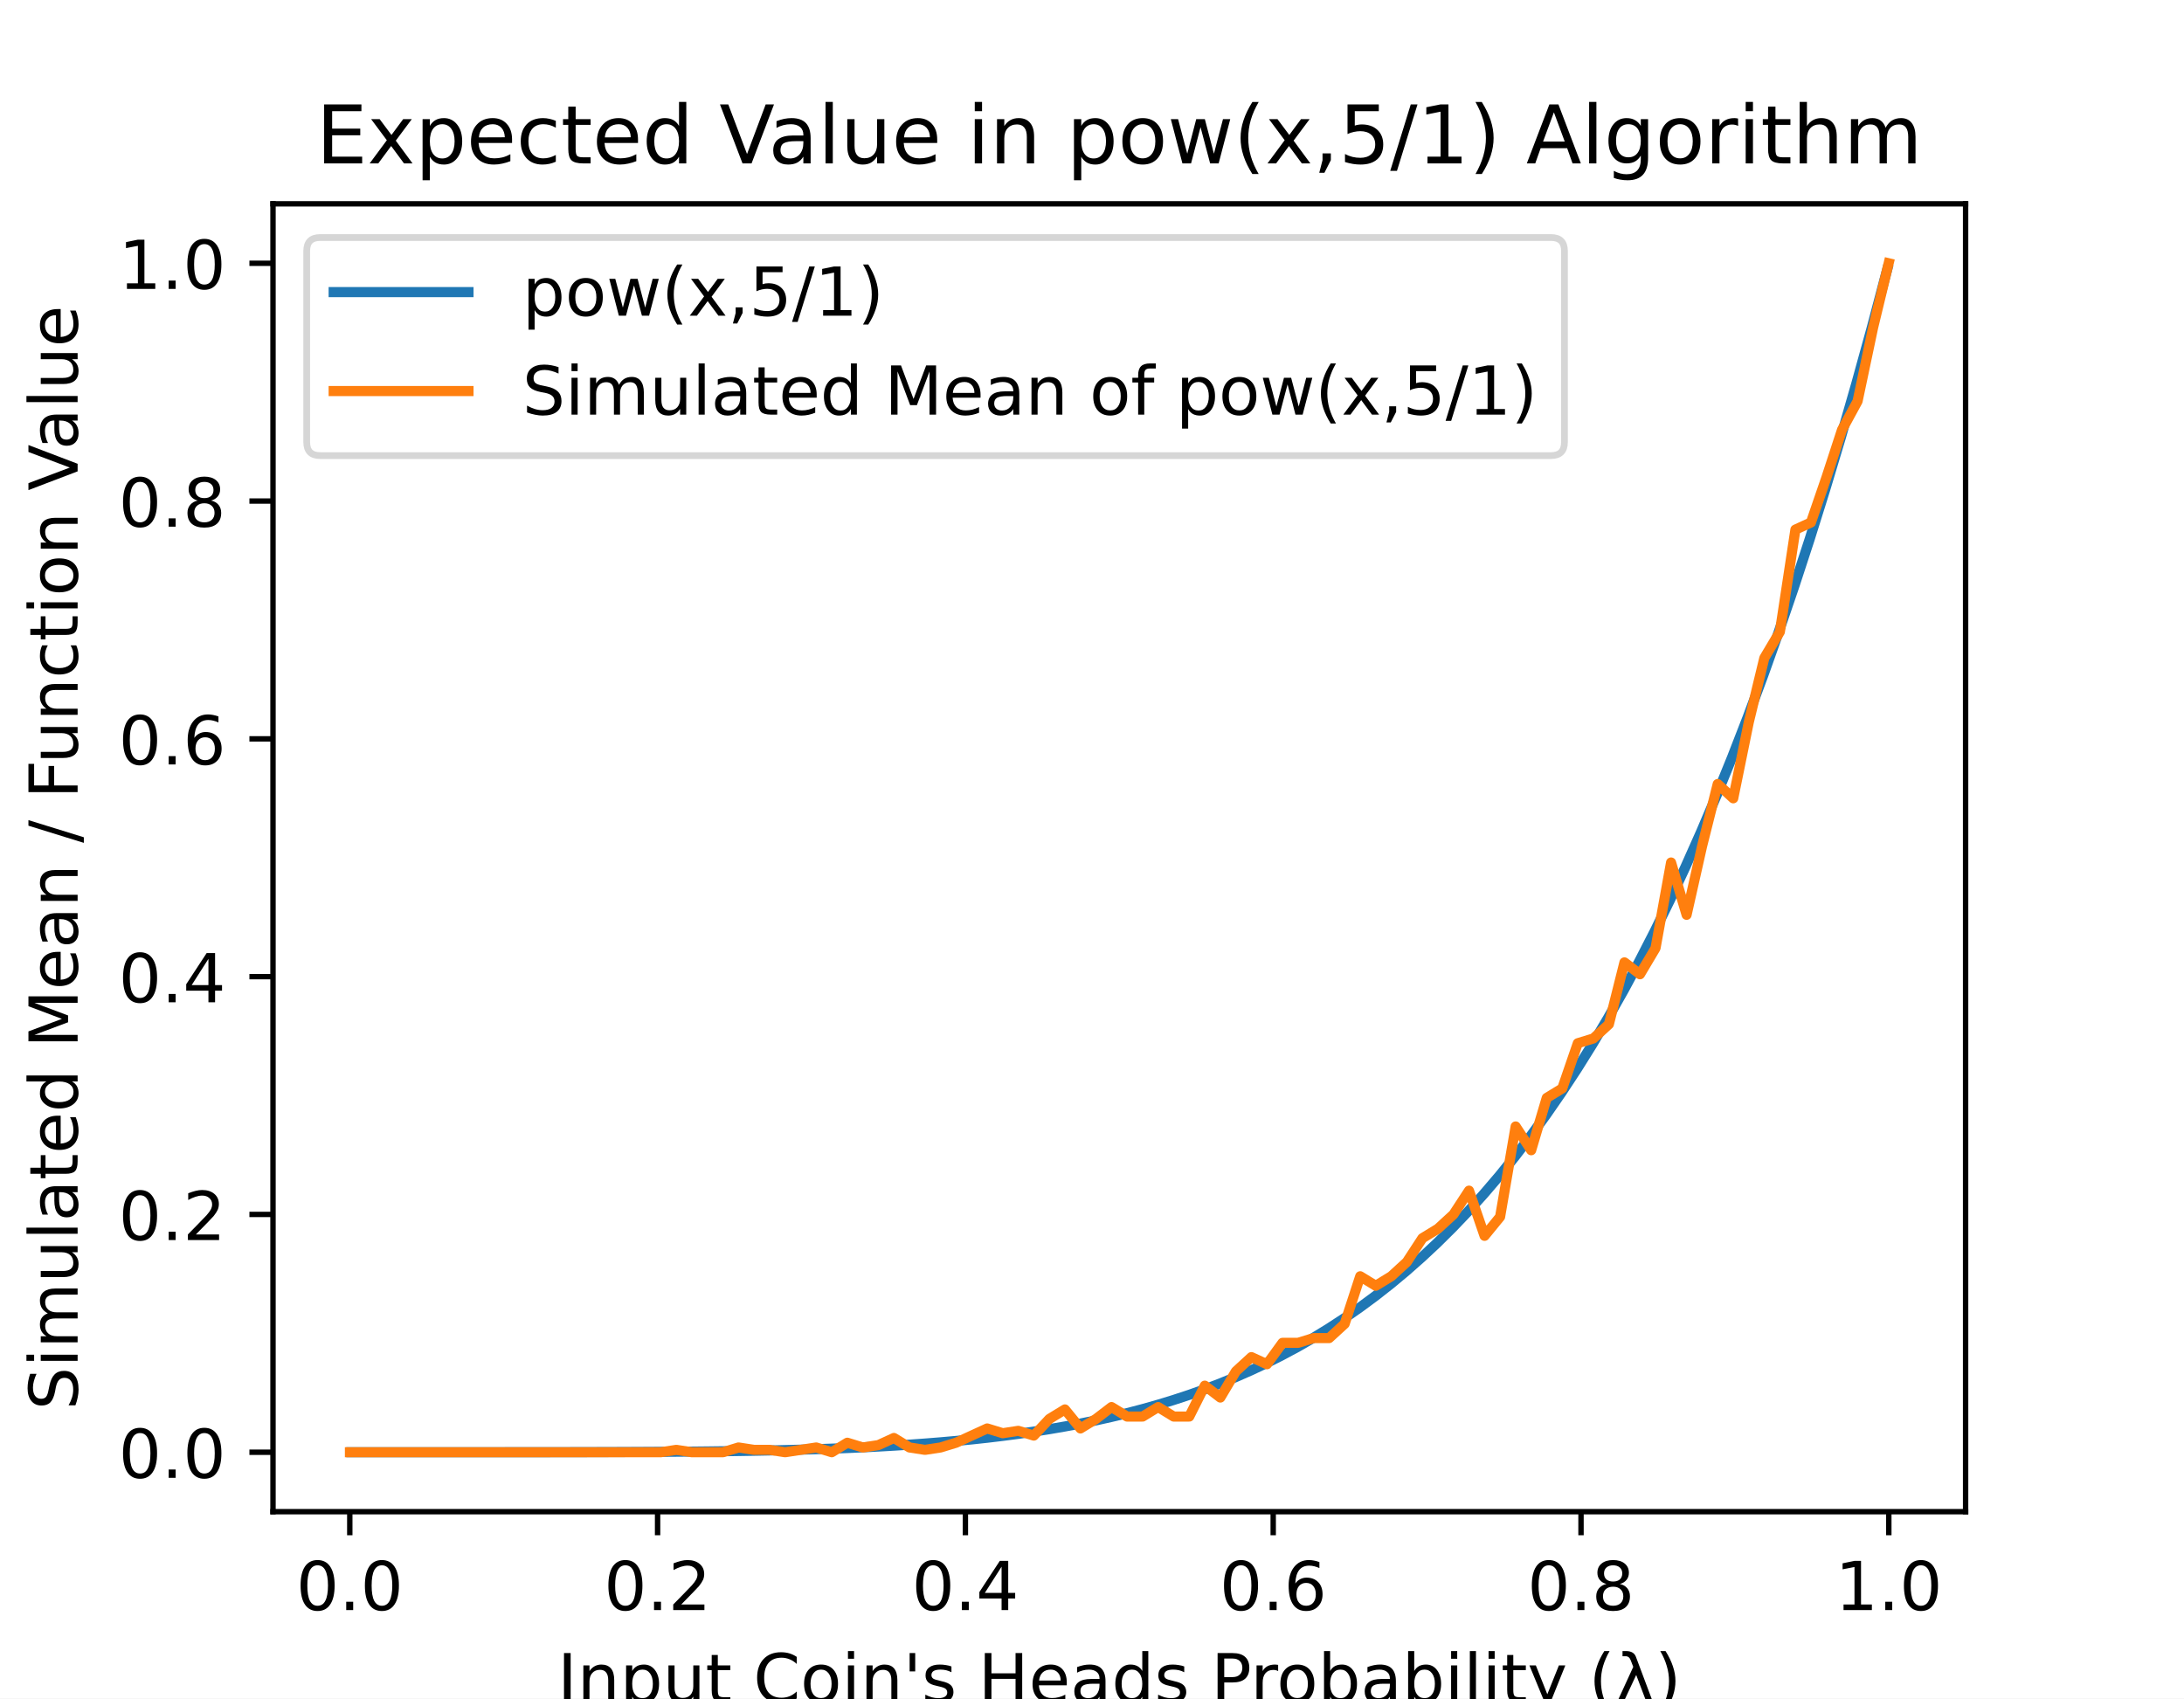
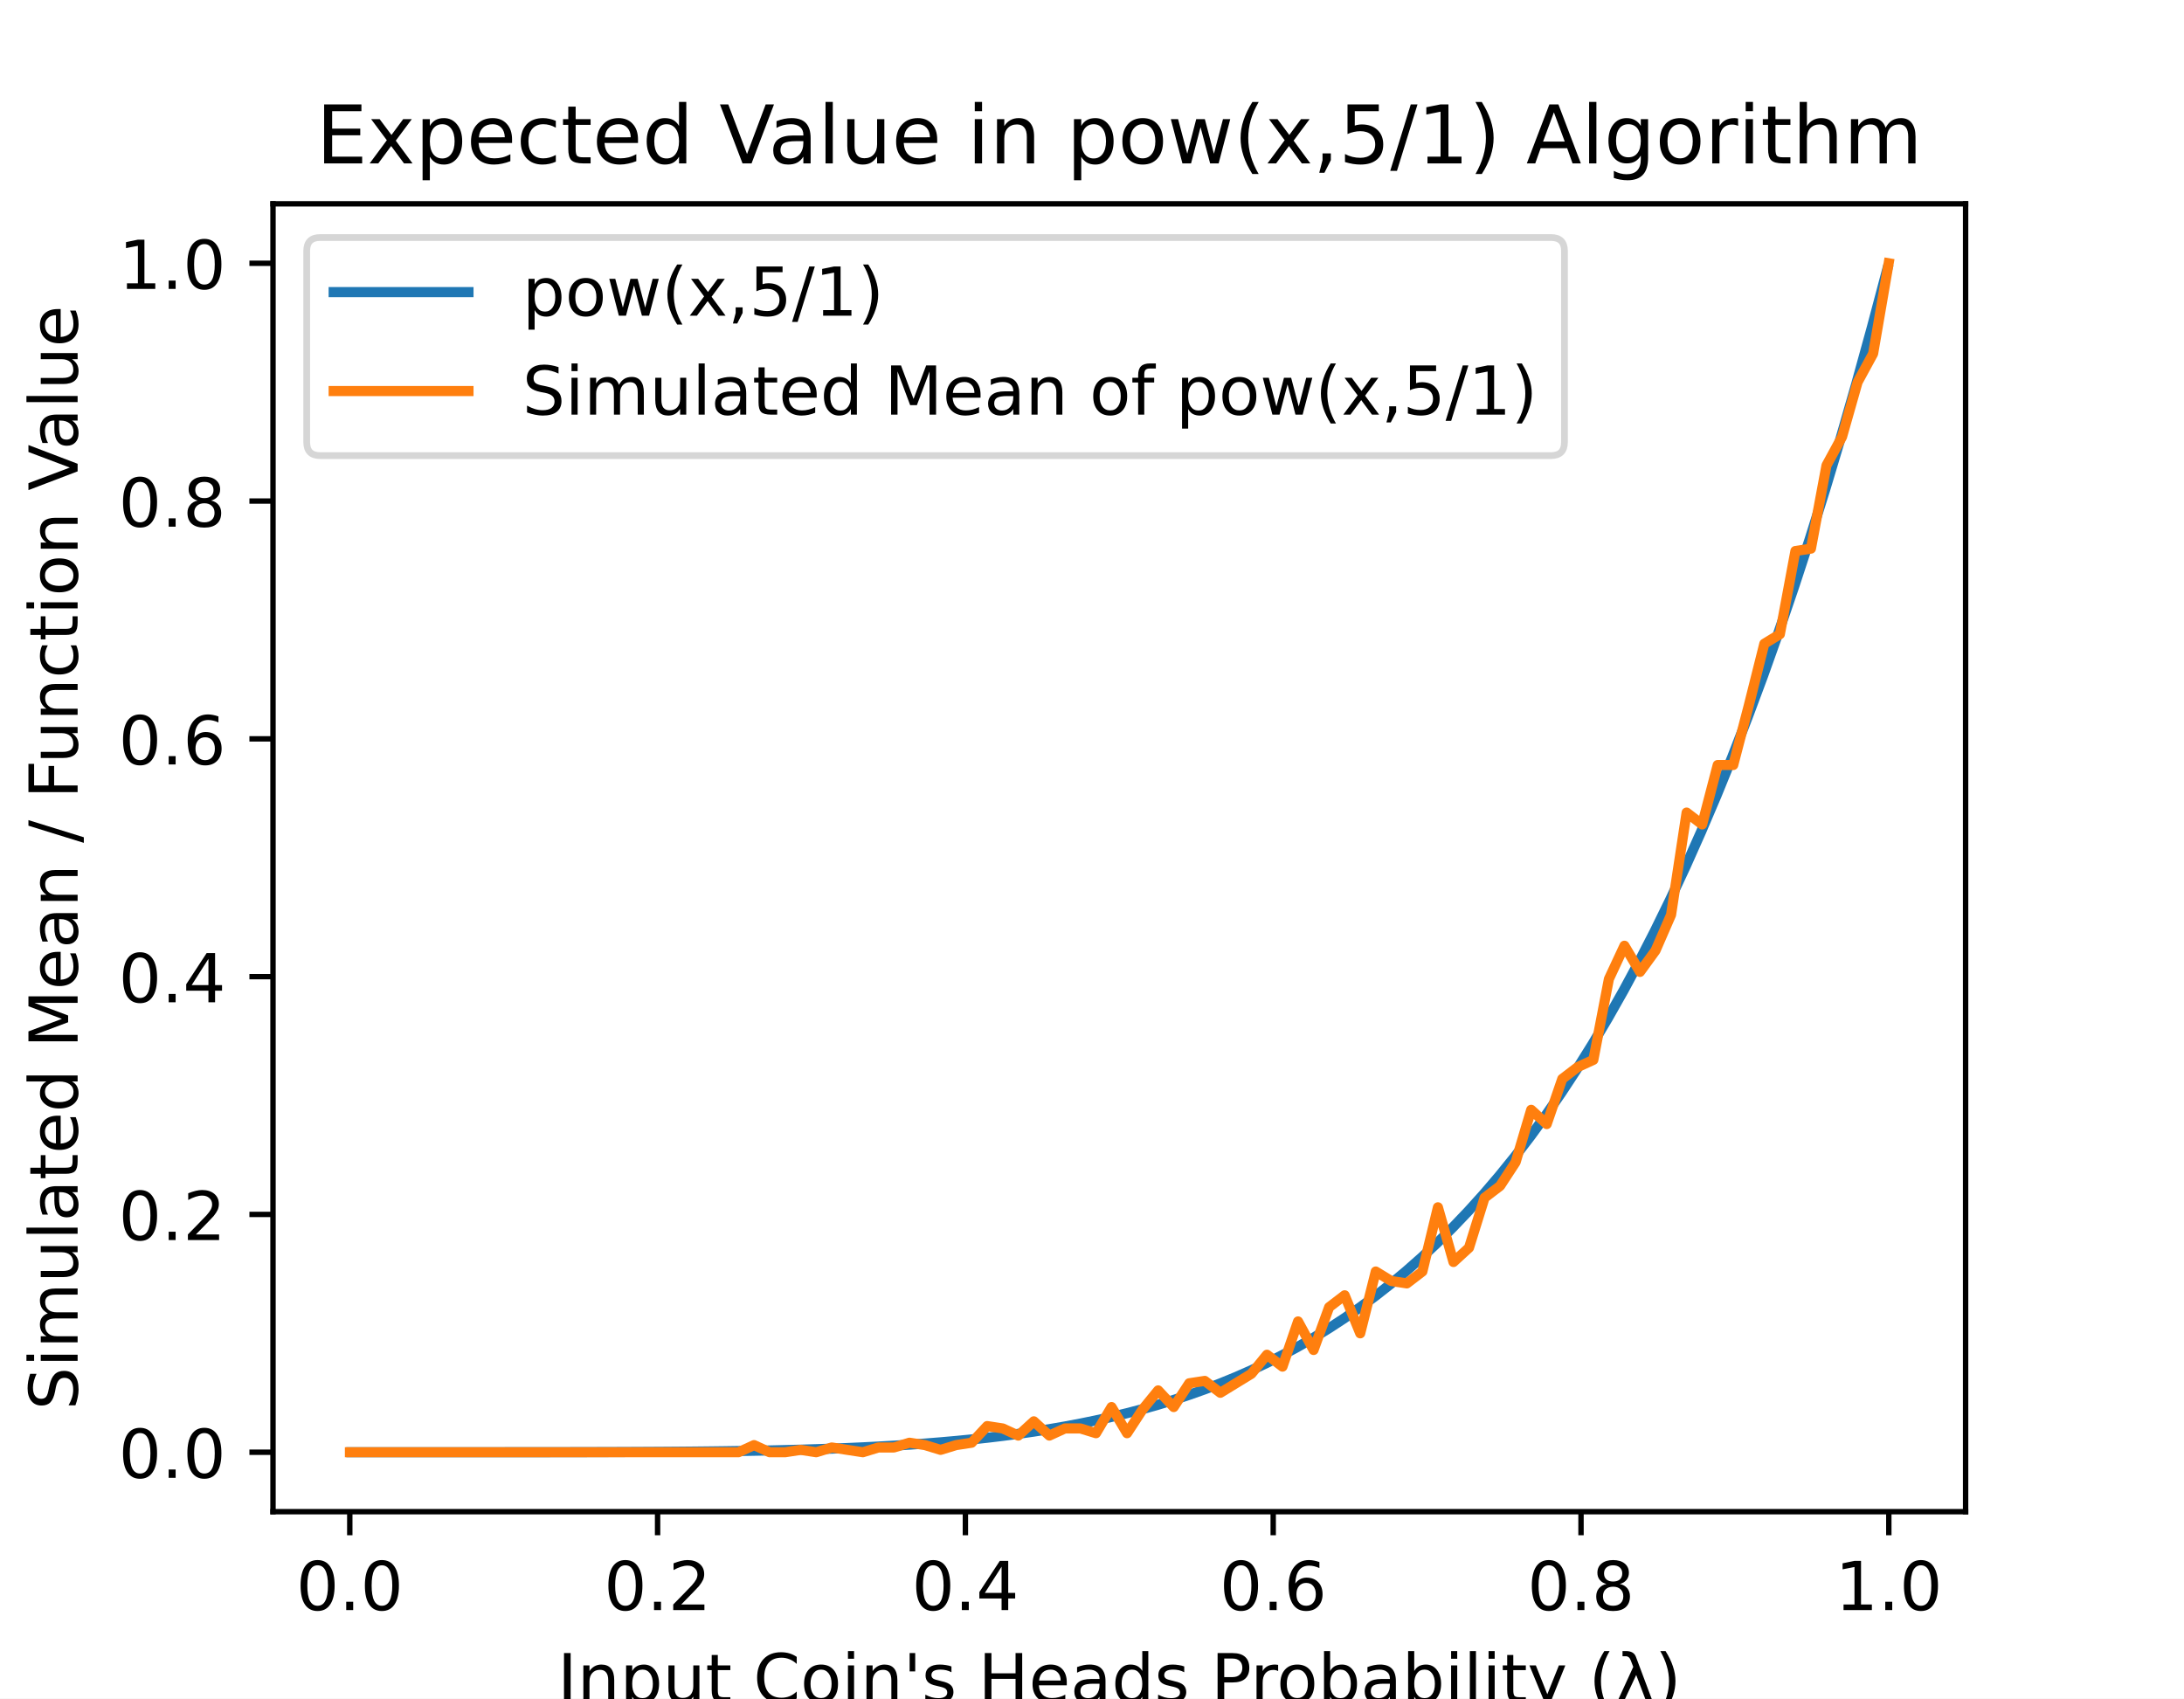
<svg xmlns="http://www.w3.org/2000/svg" xmlns:xlink="http://www.w3.org/1999/xlink" height="252pt" version="1.1" viewBox="0 0 324 252" width="324pt">
  <defs>
    <style type="text/css">
*{stroke-linecap:butt;stroke-linejoin:round;}
  </style>
  </defs>
  <g id="figure_1">
    <g id="patch_1">
      <path d="M 0 252  L 324 252  L 324 0  L 0 0  z " style="fill:#ffffff;" />
    </g>
    <g id="axes_1">
      <g id="patch_2">
        <path d="M 40.5 224.28  L 291.6 224.28  L 291.6 30.24  L 40.5 30.24  z " style="fill:#ffffff;" />
      </g>
      <g id="matplotlib.axis_1">
        <g id="xtick_1">
          <g id="line2d_1">
            <defs>
-               <path d="M 0 0  L 0 3.5  " id="m6bc89d15e8" style="stroke:#000000;stroke-width:0.8;" />
+               <path d="M 0 0  L 0 3.5  " id="md432a5eeb8" style="stroke:#000000;stroke-width:0.8;" />
            </defs>
            <g>
-               <use style="stroke:#000000;stroke-width:0.8;" x="51.891" xlink:href="#m6bc89d15e8" y="224.28" />
+               <use style="stroke:#000000;stroke-width:0.8;" x="51.891" xlink:href="#md432a5eeb8" y="224.28" />
            </g>
          </g>
          <g id="text_1">
            <text style="font-family:DejaVu Sans;font-size:10px;font-style:normal;font-weight:normal;text-anchor:middle;" transform="rotate(-0, 51.89081, 238.8784)" x="51.891" y="238.878">0.0</text>
          </g>
        </g>
        <g id="xtick_2">
          <g id="line2d_2">
            <g>
-               <use style="stroke:#000000;stroke-width:0.8;" x="97.554" xlink:href="#m6bc89d15e8" y="224.28" />
+               <use style="stroke:#000000;stroke-width:0.8;" x="97.554" xlink:href="#md432a5eeb8" y="224.28" />
            </g>
          </g>
          <g id="text_2">
            <text style="font-family:DejaVu Sans;font-size:10px;font-style:normal;font-weight:normal;text-anchor:middle;" transform="rotate(-0, 97.55448, 238.8784)" x="97.554" y="238.878">0.2</text>
          </g>
        </g>
        <g id="xtick_3">
          <g id="line2d_3">
            <g>
-               <use style="stroke:#000000;stroke-width:0.8;" x="143.218" xlink:href="#m6bc89d15e8" y="224.28" />
+               <use style="stroke:#000000;stroke-width:0.8;" x="143.218" xlink:href="#md432a5eeb8" y="224.28" />
            </g>
          </g>
          <g id="text_3">
            <text style="font-family:DejaVu Sans;font-size:10px;font-style:normal;font-weight:normal;text-anchor:middle;" transform="rotate(-0, 143.2182, 238.8784)" x="143.218" y="238.878">0.4</text>
          </g>
        </g>
        <g id="xtick_4">
          <g id="line2d_4">
            <g>
-               <use style="stroke:#000000;stroke-width:0.8;" x="188.882" xlink:href="#m6bc89d15e8" y="224.28" />
+               <use style="stroke:#000000;stroke-width:0.8;" x="188.882" xlink:href="#md432a5eeb8" y="224.28" />
            </g>
          </g>
          <g id="text_4">
            <text style="font-family:DejaVu Sans;font-size:10px;font-style:normal;font-weight:normal;text-anchor:middle;" transform="rotate(-0, 188.8818, 238.8784)" x="188.882" y="238.878">0.6</text>
          </g>
        </g>
        <g id="xtick_5">
          <g id="line2d_5">
            <g>
-               <use style="stroke:#000000;stroke-width:0.8;" x="234.546" xlink:href="#m6bc89d15e8" y="224.28" />
+               <use style="stroke:#000000;stroke-width:0.8;" x="234.546" xlink:href="#md432a5eeb8" y="224.28" />
            </g>
          </g>
          <g id="text_5">
            <text style="font-family:DejaVu Sans;font-size:10px;font-style:normal;font-weight:normal;text-anchor:middle;" transform="rotate(-0, 234.5455, 238.8784)" x="234.546" y="238.878">0.8</text>
          </g>
        </g>
        <g id="xtick_6">
          <g id="line2d_6">
            <g>
-               <use style="stroke:#000000;stroke-width:0.8;" x="280.209" xlink:href="#m6bc89d15e8" y="224.28" />
+               <use style="stroke:#000000;stroke-width:0.8;" x="280.209" xlink:href="#md432a5eeb8" y="224.28" />
            </g>
          </g>
          <g id="text_6">
            <text style="font-family:DejaVu Sans;font-size:10px;font-style:normal;font-weight:normal;text-anchor:middle;" transform="rotate(-0, 280.2092, 238.8784)" x="280.209" y="238.878">1.0</text>
          </g>
        </g>
        <g id="text_7">
          <text style="font-family:DejaVu Sans;font-size:10px;font-style:normal;font-weight:normal;text-anchor:middle;" transform="rotate(-0, 166.05, 252.5566)" x="166.05" y="252.557">Input Coin's Heads Probability (λ)</text>
        </g>
      </g>
      <g id="matplotlib.axis_2">
        <g id="ytick_1">
          <g id="line2d_7">
            <defs>
-               <path d="M 0 0  L -3.5 0  " id="m4ee4b4174e" style="stroke:#000000;stroke-width:0.8;" />
+               <path d="M 0 0  L -3.5 0  " id="m9ab823cee3" style="stroke:#000000;stroke-width:0.8;" />
            </defs>
            <g>
-               <use style="stroke:#000000;stroke-width:0.8;" x="40.5" xlink:href="#m4ee4b4174e" y="215.46" />
+               <use style="stroke:#000000;stroke-width:0.8;" x="40.5" xlink:href="#m9ab823cee3" y="215.46" />
            </g>
          </g>
          <g id="text_8">
            <text style="font-family:DejaVu Sans;font-size:10px;font-style:normal;font-weight:normal;text-anchor:end;" transform="rotate(-0, 33.5, 219.2592)" x="33.5" y="219.259">0.0</text>
          </g>
        </g>
        <g id="ytick_2">
          <g id="line2d_8">
            <g>
-               <use style="stroke:#000000;stroke-width:0.8;" x="40.5" xlink:href="#m4ee4b4174e" y="180.18" />
+               <use style="stroke:#000000;stroke-width:0.8;" x="40.5" xlink:href="#m9ab823cee3" y="180.18" />
            </g>
          </g>
          <g id="text_9">
            <text style="font-family:DejaVu Sans;font-size:10px;font-style:normal;font-weight:normal;text-anchor:end;" transform="rotate(-0, 33.5, 183.9792)" x="33.5" y="183.979">0.2</text>
          </g>
        </g>
        <g id="ytick_3">
          <g id="line2d_9">
            <g>
-               <use style="stroke:#000000;stroke-width:0.8;" x="40.5" xlink:href="#m4ee4b4174e" y="144.9" />
+               <use style="stroke:#000000;stroke-width:0.8;" x="40.5" xlink:href="#m9ab823cee3" y="144.9" />
            </g>
          </g>
          <g id="text_10">
            <text style="font-family:DejaVu Sans;font-size:10px;font-style:normal;font-weight:normal;text-anchor:end;" transform="rotate(-0, 33.5, 148.6992)" x="33.5" y="148.699">0.4</text>
          </g>
        </g>
        <g id="ytick_4">
          <g id="line2d_10">
            <g>
-               <use style="stroke:#000000;stroke-width:0.8;" x="40.5" xlink:href="#m4ee4b4174e" y="109.62" />
+               <use style="stroke:#000000;stroke-width:0.8;" x="40.5" xlink:href="#m9ab823cee3" y="109.62" />
            </g>
          </g>
          <g id="text_11">
            <text style="font-family:DejaVu Sans;font-size:10px;font-style:normal;font-weight:normal;text-anchor:end;" transform="rotate(-0, 33.5, 113.4192)" x="33.5" y="113.419">0.6</text>
          </g>
        </g>
        <g id="ytick_5">
          <g id="line2d_11">
            <g>
-               <use style="stroke:#000000;stroke-width:0.8;" x="40.5" xlink:href="#m4ee4b4174e" y="74.34" />
+               <use style="stroke:#000000;stroke-width:0.8;" x="40.5" xlink:href="#m9ab823cee3" y="74.34" />
            </g>
          </g>
          <g id="text_12">
            <text style="font-family:DejaVu Sans;font-size:10px;font-style:normal;font-weight:normal;text-anchor:end;" transform="rotate(-0, 33.5, 78.13922)" x="33.5" y="78.139">0.8</text>
          </g>
        </g>
        <g id="ytick_6">
          <g id="line2d_12">
            <g>
-               <use style="stroke:#000000;stroke-width:0.8;" x="40.5" xlink:href="#m4ee4b4174e" y="39.06" />
+               <use style="stroke:#000000;stroke-width:0.8;" x="40.5" xlink:href="#m9ab823cee3" y="39.06" />
            </g>
          </g>
          <g id="text_13">
            <text style="font-family:DejaVu Sans;font-size:10px;font-style:normal;font-weight:normal;text-anchor:end;" transform="rotate(-0, 33.5, 42.85922)" x="33.5" y="42.859">1.0</text>
          </g>
        </g>
        <g id="text_14">
          <text style="font-family:DejaVu Sans;font-size:10px;font-style:normal;font-weight:normal;text-anchor:middle;" transform="rotate(-90, 11.51719, 127.26)" x="11.517" y="127.26">Simulated Mean / Function Value</text>
        </g>
      </g>
      <g id="line2d_13">
-         <path clip-path="url(#p550c796f88)" d="M 52.119 215.46  L 54.421 215.46  L 56.722 215.46  L 59.024 215.46  L 61.326 215.46  L 63.627 215.46  L 65.929 215.46  L 68.231 215.46  L 70.532 215.459  L 72.834 215.459  L 75.135 215.458  L 77.437 215.457  L 79.739 215.455  L 82.04 215.453  L 84.342 215.45  L 86.644 215.446  L 88.945 215.44  L 91.247 215.433  L 93.549 215.424  L 95.85 215.413  L 98.152 215.4  L 100.453 215.383  L 102.755 215.363  L 105.057 215.339  L 107.358 215.311  L 109.66 215.277  L 111.962 215.238  L 114.263 215.192  L 116.565 215.138  L 118.867 215.077  L 121.168 215.006  L 123.47 214.926  L 125.771 214.834  L 128.073 214.73  L 130.375 214.613  L 132.676 214.482  L 134.978 214.334  L 137.28 214.169  L 139.581 213.986  L 141.883 213.782  L 144.184 213.556  L 146.486 213.307  L 148.788 213.031  L 151.089 212.729  L 153.391 212.397  L 155.693 212.034  L 157.994 211.637  L 160.296 211.204  L 162.598 210.732  L 164.899 210.22  L 167.201 209.664  L 169.502 209.062  L 171.804 208.411  L 174.106 207.708  L 176.407 206.95  L 178.709 206.134  L 181.011 205.256  L 183.312 204.314  L 185.614 203.303  L 187.916 202.22  L 190.217 201.061  L 192.519 199.823  L 194.82 198.501  L 197.122 197.091  L 199.424 195.588  L 201.725 193.989  L 204.027 192.288  L 206.329 190.482  L 208.63 188.564  L 210.932 186.531  L 213.233 184.376  L 215.535 182.094  L 217.837 179.681  L 220.138 177.13  L 222.44 174.436  L 224.742 171.592  L 227.043 168.592  L 229.345 165.431  L 231.647 162.101  L 233.948 158.596  L 236.25 154.91  L 238.551 151.034  L 240.853 146.963  L 243.155 142.689  L 245.456 138.204  L 247.758 133.5  L 250.06 128.57  L 252.361 123.405  L 254.663 117.998  L 256.965 112.34  L 259.266 106.421  L 261.568 100.235  L 263.869 93.77  L 266.171 87.019  L 268.473 79.971  L 270.774 72.617  L 273.076 64.947  L 275.378 56.951  L 277.679 48.619  L 279.981 39.94  " style="fill:none;stroke:#1f77b4;stroke-linecap:square;stroke-width:1.5;" />
+         <path clip-path="url(#pc844ddf27f)" d="M 52.119 215.46  L 54.421 215.46  L 56.722 215.46  L 59.024 215.46  L 61.326 215.46  L 63.627 215.46  L 65.929 215.46  L 68.231 215.46  L 70.532 215.459  L 72.834 215.459  L 75.135 215.458  L 77.437 215.457  L 79.739 215.455  L 82.04 215.453  L 84.342 215.45  L 86.644 215.446  L 88.945 215.44  L 91.247 215.433  L 93.549 215.424  L 95.85 215.413  L 98.152 215.4  L 100.453 215.383  L 102.755 215.363  L 105.057 215.339  L 107.358 215.311  L 109.66 215.277  L 111.962 215.238  L 114.263 215.192  L 116.565 215.138  L 118.867 215.077  L 121.168 215.006  L 123.47 214.926  L 125.771 214.834  L 128.073 214.73  L 130.375 214.613  L 132.676 214.482  L 134.978 214.334  L 137.28 214.169  L 139.581 213.986  L 141.883 213.782  L 144.184 213.556  L 146.486 213.307  L 148.788 213.031  L 151.089 212.729  L 153.391 212.397  L 155.693 212.034  L 157.994 211.637  L 160.296 211.204  L 162.598 210.732  L 164.899 210.22  L 167.201 209.664  L 169.502 209.062  L 171.804 208.411  L 174.106 207.708  L 176.407 206.95  L 178.709 206.134  L 181.011 205.256  L 183.312 204.314  L 185.614 203.303  L 187.916 202.22  L 190.217 201.061  L 192.519 199.823  L 194.82 198.501  L 197.122 197.091  L 199.424 195.588  L 201.725 193.989  L 204.027 192.288  L 206.329 190.482  L 208.63 188.564  L 210.932 186.531  L 213.233 184.376  L 215.535 182.094  L 217.837 179.681  L 220.138 177.13  L 222.44 174.436  L 224.742 171.592  L 227.043 168.592  L 229.345 165.431  L 231.647 162.101  L 233.948 158.596  L 236.25 154.91  L 238.551 151.034  L 240.853 146.963  L 243.155 142.689  L 245.456 138.204  L 247.758 133.5  L 250.06 128.57  L 252.361 123.405  L 254.663 117.998  L 256.965 112.34  L 259.266 106.421  L 261.568 100.235  L 263.869 93.77  L 266.171 87.019  L 268.473 79.971  L 270.774 72.617  L 273.076 64.947  L 275.378 56.951  L 277.679 48.619  L 279.981 39.94  " style="fill:none;stroke:#1f77b4;stroke-linecap:square;stroke-width:1.5;" />
      </g>
      <g id="line2d_14">
-         <path clip-path="url(#p550c796f88)" d="M 51.914 215.46  L 54.219 215.46  L 56.525 215.46  L 58.831 215.46  L 61.137 215.46  L 63.443 215.46  L 65.748 215.46  L 68.054 215.46  L 70.36 215.46  L 72.666 215.46  L 74.971 215.46  L 77.277 215.46  L 79.583 215.46  L 81.889 215.46  L 84.195 215.46  L 86.5 215.46  L 88.806 215.46  L 91.112 215.46  L 93.418 215.46  L 95.724 215.46  L 98.029 215.46  L 100.335 215.107  L 102.641 215.46  L 104.947 215.46  L 107.252 215.46  L 109.558 214.754  L 111.864 215.107  L 114.17 215.107  L 116.476 215.46  L 118.781 215.107  L 121.087 214.754  L 123.393 215.46  L 125.699 214.049  L 128.005 214.754  L 130.31 214.402  L 132.616 213.343  L 134.922 214.754  L 137.228 215.107  L 139.533 214.754  L 141.839 214.049  L 144.145 212.99  L 146.451 211.932  L 148.757 212.638  L 151.062 212.285  L 153.368 212.99  L 155.674 210.521  L 157.98 209.11  L 160.286 211.932  L 162.591 210.521  L 164.897 208.757  L 167.203 210.168  L 169.509 210.168  L 171.814 208.757  L 174.12 210.168  L 176.426 210.168  L 178.732 205.582  L 181.038 207.346  L 183.343 203.465  L 185.649 201.348  L 187.955 202.406  L 190.261 199.231  L 192.567 199.231  L 194.872 198.526  L 197.178 198.526  L 199.484 196.409  L 201.79 189.353  L 204.095 190.764  L 206.401 189.353  L 208.707 187.236  L 211.013 183.708  L 213.319 182.297  L 215.624 180.18  L 217.93 176.652  L 220.236 183.355  L 222.542 180.533  L 224.848 167.126  L 227.153 170.654  L 229.459 162.893  L 231.765 161.482  L 234.071 154.778  L 236.376 154.073  L 238.682 151.956  L 240.988 142.783  L 243.294 144.547  L 245.6 140.666  L 247.905 127.966  L 250.211 135.727  L 252.517 125.496  L 254.823 116.323  L 257.129 118.44  L 259.434 107.15  L 261.74 97.625  L 264.046 93.744  L 266.352 78.574  L 268.657 77.515  L 270.963 70.812  L 273.269 63.756  L 275.575 59.522  L 277.881 48.586  L 280.186 39.06  " style="fill:none;stroke:#ff7f0e;stroke-linecap:square;stroke-width:1.5;" />
+         <path clip-path="url(#pc844ddf27f)" d="M 51.914 215.46  L 54.219 215.46  L 56.525 215.46  L 58.831 215.46  L 61.137 215.46  L 63.443 215.46  L 65.748 215.46  L 68.054 215.46  L 70.36 215.46  L 72.666 215.46  L 74.971 215.46  L 77.277 215.46  L 79.583 215.46  L 81.889 215.46  L 84.195 215.46  L 86.5 215.46  L 88.806 215.46  L 91.112 215.46  L 93.418 215.46  L 95.724 215.46  L 98.029 215.46  L 100.335 215.46  L 102.641 215.46  L 104.947 215.46  L 107.252 215.46  L 109.558 215.46  L 111.864 214.402  L 114.17 215.46  L 116.476 215.46  L 118.781 215.107  L 121.087 215.46  L 123.393 214.754  L 125.699 215.107  L 128.005 215.46  L 130.31 214.754  L 132.616 214.754  L 134.922 214.049  L 137.228 214.402  L 139.533 215.107  L 141.839 214.402  L 144.145 214.049  L 146.451 211.579  L 148.757 211.932  L 151.062 212.99  L 153.368 210.874  L 155.674 212.99  L 157.98 211.932  L 160.286 211.932  L 162.591 212.638  L 164.897 208.757  L 167.203 212.638  L 169.509 209.11  L 171.814 206.287  L 174.12 208.757  L 176.426 205.229  L 178.732 204.876  L 181.038 206.64  L 183.343 205.229  L 185.649 203.818  L 187.955 200.995  L 190.261 202.759  L 192.567 196.056  L 194.872 200.29  L 197.178 193.939  L 199.484 192.175  L 201.79 197.82  L 204.095 188.647  L 206.401 190.058  L 208.707 190.411  L 211.013 188.647  L 213.319 179.122  L 215.624 187.236  L 217.93 185.119  L 220.236 177.71  L 222.542 175.946  L 224.848 172.418  L 227.153 164.657  L 229.459 166.774  L 231.765 160.07  L 234.071 158.306  L 236.376 157.248  L 238.682 145.253  L 240.988 140.314  L 243.294 144.194  L 245.6 141.019  L 247.905 135.727  L 250.211 120.557  L 252.517 122.321  L 254.823 113.501  L 257.129 113.501  L 259.434 104.681  L 261.74 95.508  L 264.046 94.097  L 266.352 81.749  L 268.657 81.396  L 270.963 69.048  L 273.269 64.814  L 275.575 56.7  L 277.881 52.466  L 280.186 39.06  " style="fill:none;stroke:#ff7f0e;stroke-linecap:square;stroke-width:1.5;" />
      </g>
      <g id="patch_3">
        <path d="M 40.5 224.28  L 40.5 30.24  " style="fill:none;stroke:#000000;stroke-linecap:square;stroke-linejoin:miter;stroke-width:0.8;" />
      </g>
      <g id="patch_4">
        <path d="M 291.6 224.28  L 291.6 30.24  " style="fill:none;stroke:#000000;stroke-linecap:square;stroke-linejoin:miter;stroke-width:0.8;" />
      </g>
      <g id="patch_5">
        <path d="M 40.5 224.28  L 291.6 224.28  " style="fill:none;stroke:#000000;stroke-linecap:square;stroke-linejoin:miter;stroke-width:0.8;" />
      </g>
      <g id="patch_6">
        <path d="M 40.5 30.24  L 291.6 30.24  " style="fill:none;stroke:#000000;stroke-linecap:square;stroke-linejoin:miter;stroke-width:0.8;" />
      </g>
      <g id="text_15">
        <text style="font-family:DejaVu Sans;font-size:12px;font-style:normal;font-weight:normal;text-anchor:middle;" transform="rotate(-0, 166.05, 24.24)" x="166.05" y="24.24">Expected Value in pow(x,5/1) Algorithm</text>
      </g>
      <g id="legend_1">
        <g id="patch_7">
          <path d="M 47.5 67.596  L 230.092 67.596  Q 232.092 67.596 232.092 65.596  L 232.092 37.24  Q 232.092 35.24 230.092 35.24  L 47.5 35.24  Q 45.5 35.24 45.5 37.24  L 45.5 65.596  Q 45.5 67.596 47.5 67.596  z " style="fill:#ffffff;opacity:0.8;stroke:#cccccc;stroke-linejoin:miter;" />
        </g>
        <g id="line2d_15">
          <path d="M 49.5 43.338  L 69.5 43.338  " style="fill:none;stroke:#1f77b4;stroke-linecap:square;stroke-width:1.5;" />
        </g>
        <g id="line2d_16" />
        <g id="text_16">
          <text style="font-family:DejaVu Sans;font-size:10px;font-style:normal;font-weight:normal;text-anchor:start;" transform="rotate(-0, 77.5, 46.83844)" x="77.5" y="46.838">pow(x,5/1)</text>
        </g>
        <g id="line2d_17">
          <path d="M 49.5 58.017  L 69.5 58.017  " style="fill:none;stroke:#ff7f0e;stroke-linecap:square;stroke-width:1.5;" />
        </g>
        <g id="line2d_18" />
        <g id="text_17">
          <text style="font-family:DejaVu Sans;font-size:10px;font-style:normal;font-weight:normal;text-anchor:start;" transform="rotate(-0, 77.5, 61.51656)" x="77.5" y="61.517">Simulated Mean of pow(x,5/1)</text>
        </g>
      </g>
    </g>
  </g>
  <defs>
-     <clipPath id="p550c796f88">
+     <clipPath id="pc844ddf27f">
      <rect height="194.04" width="251.1" x="40.5" y="30.24" />
    </clipPath>
  </defs>
</svg>
